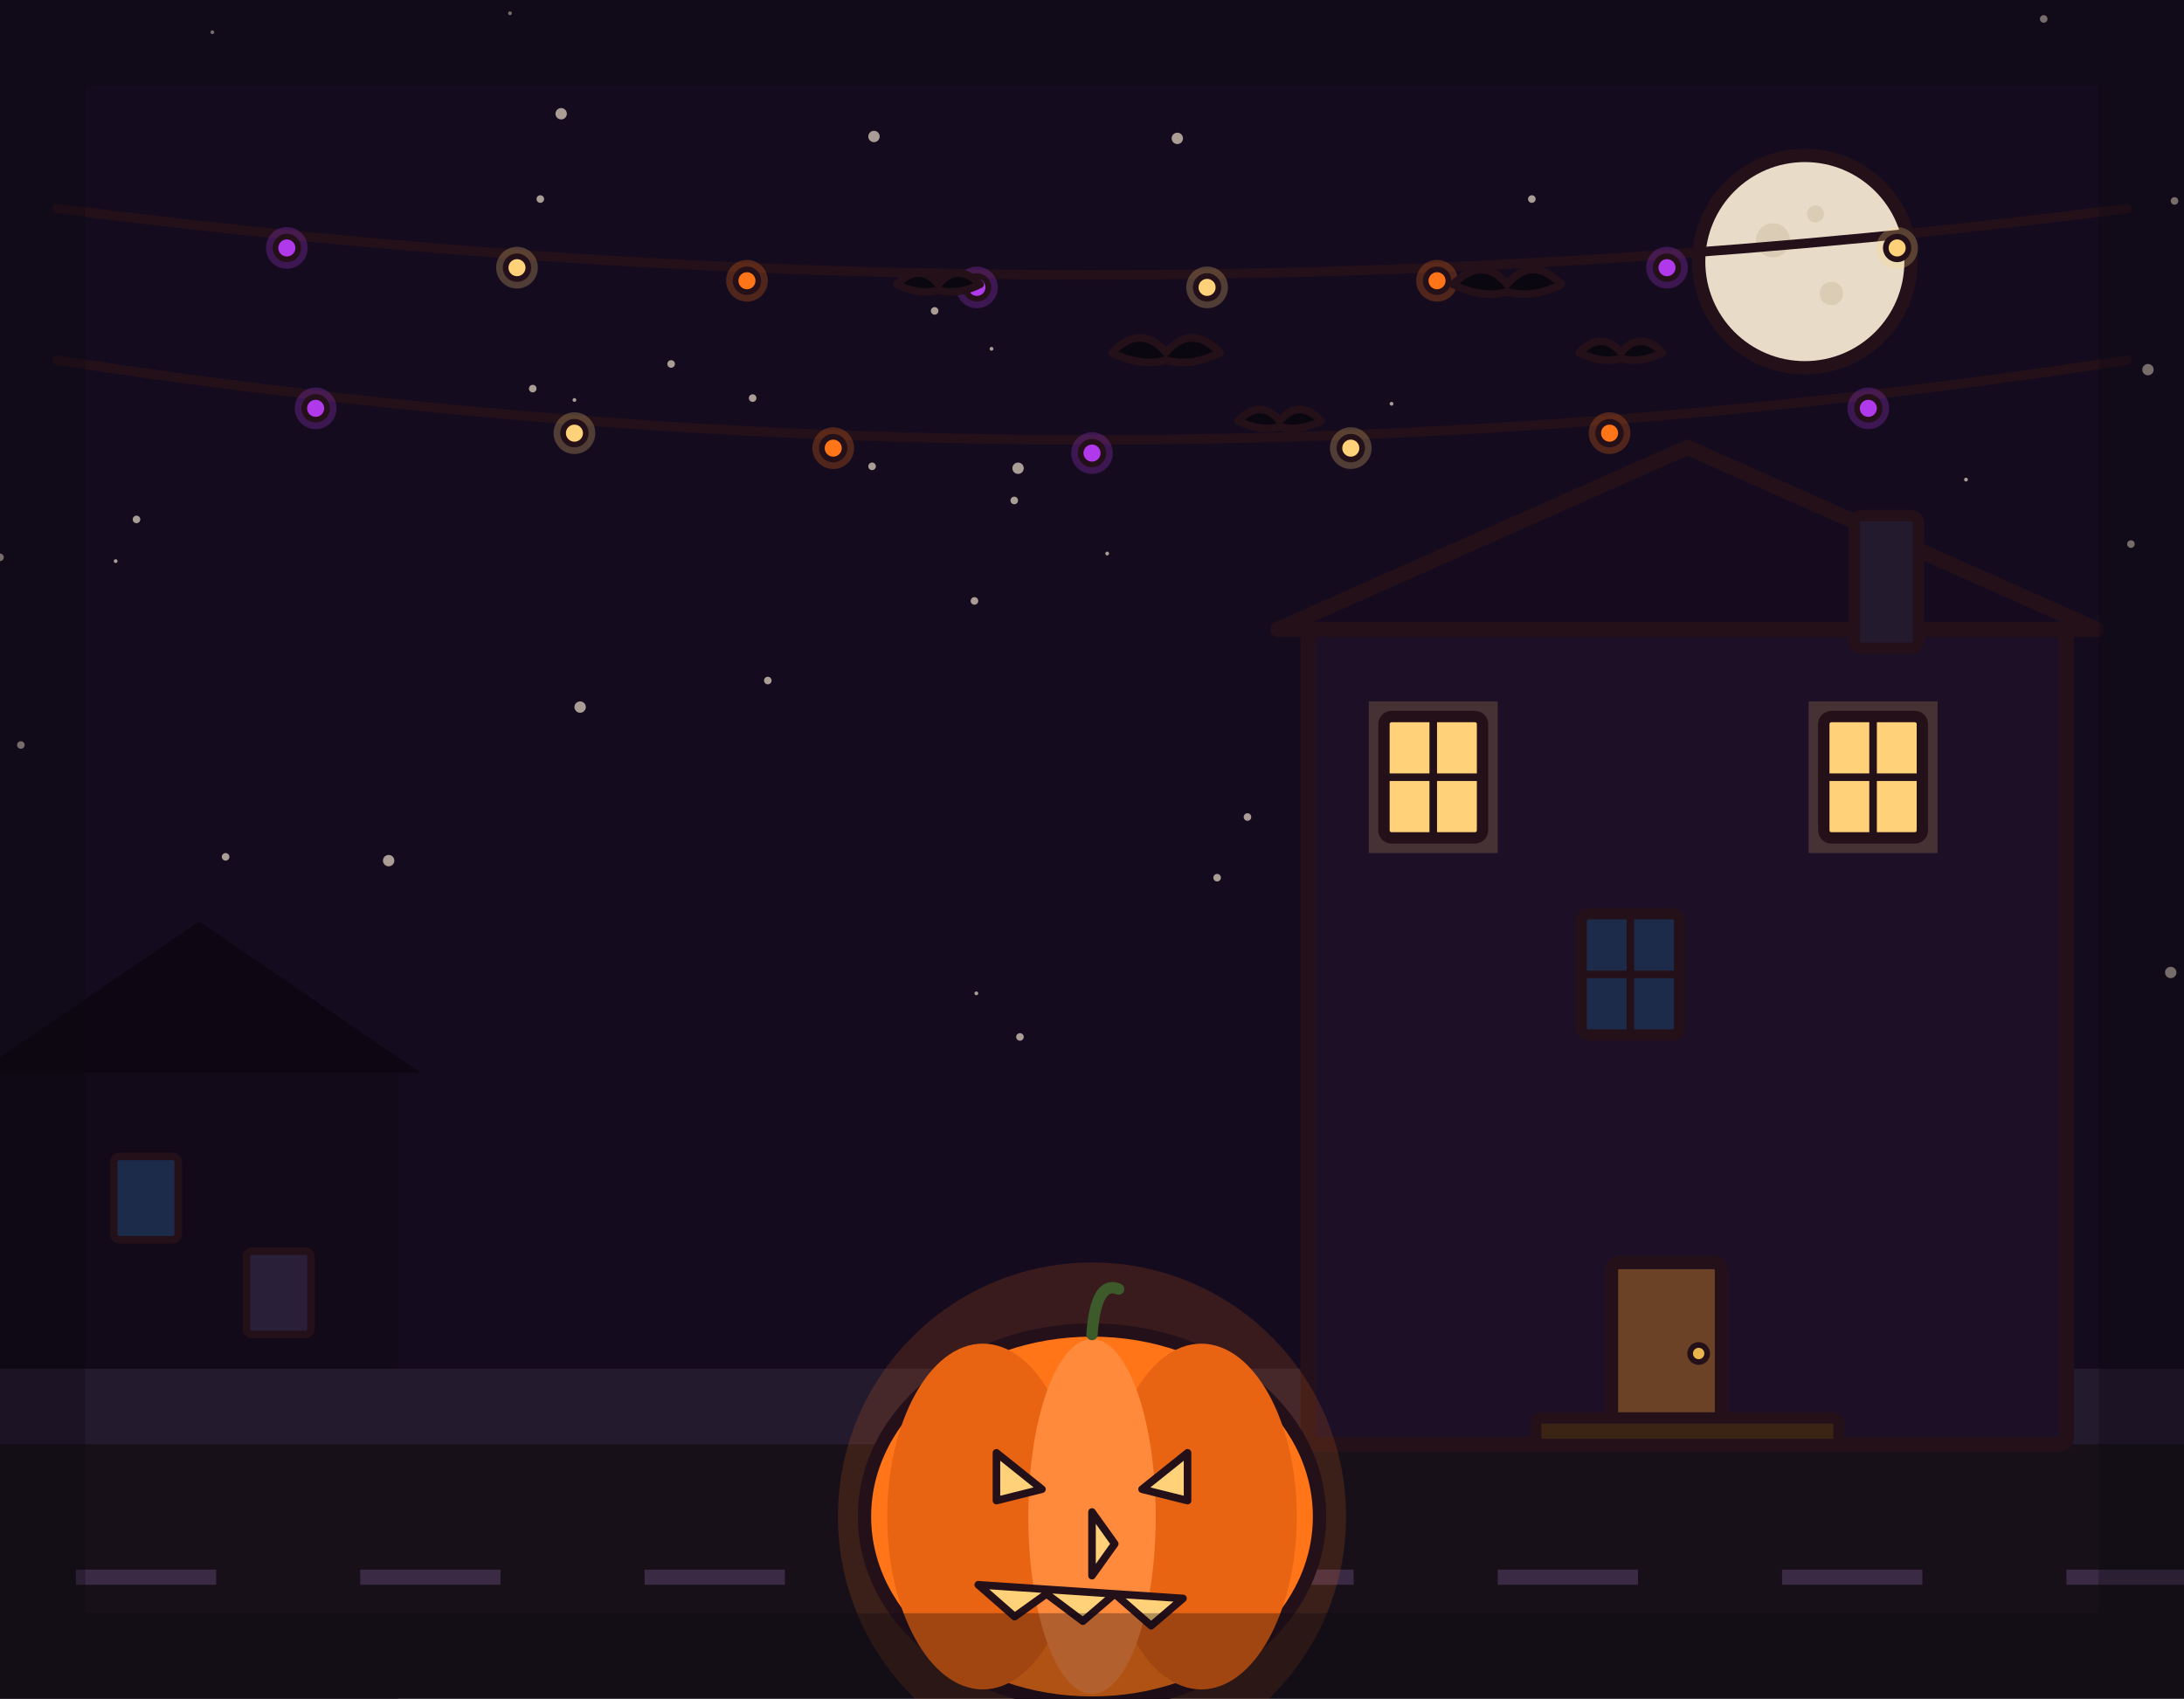
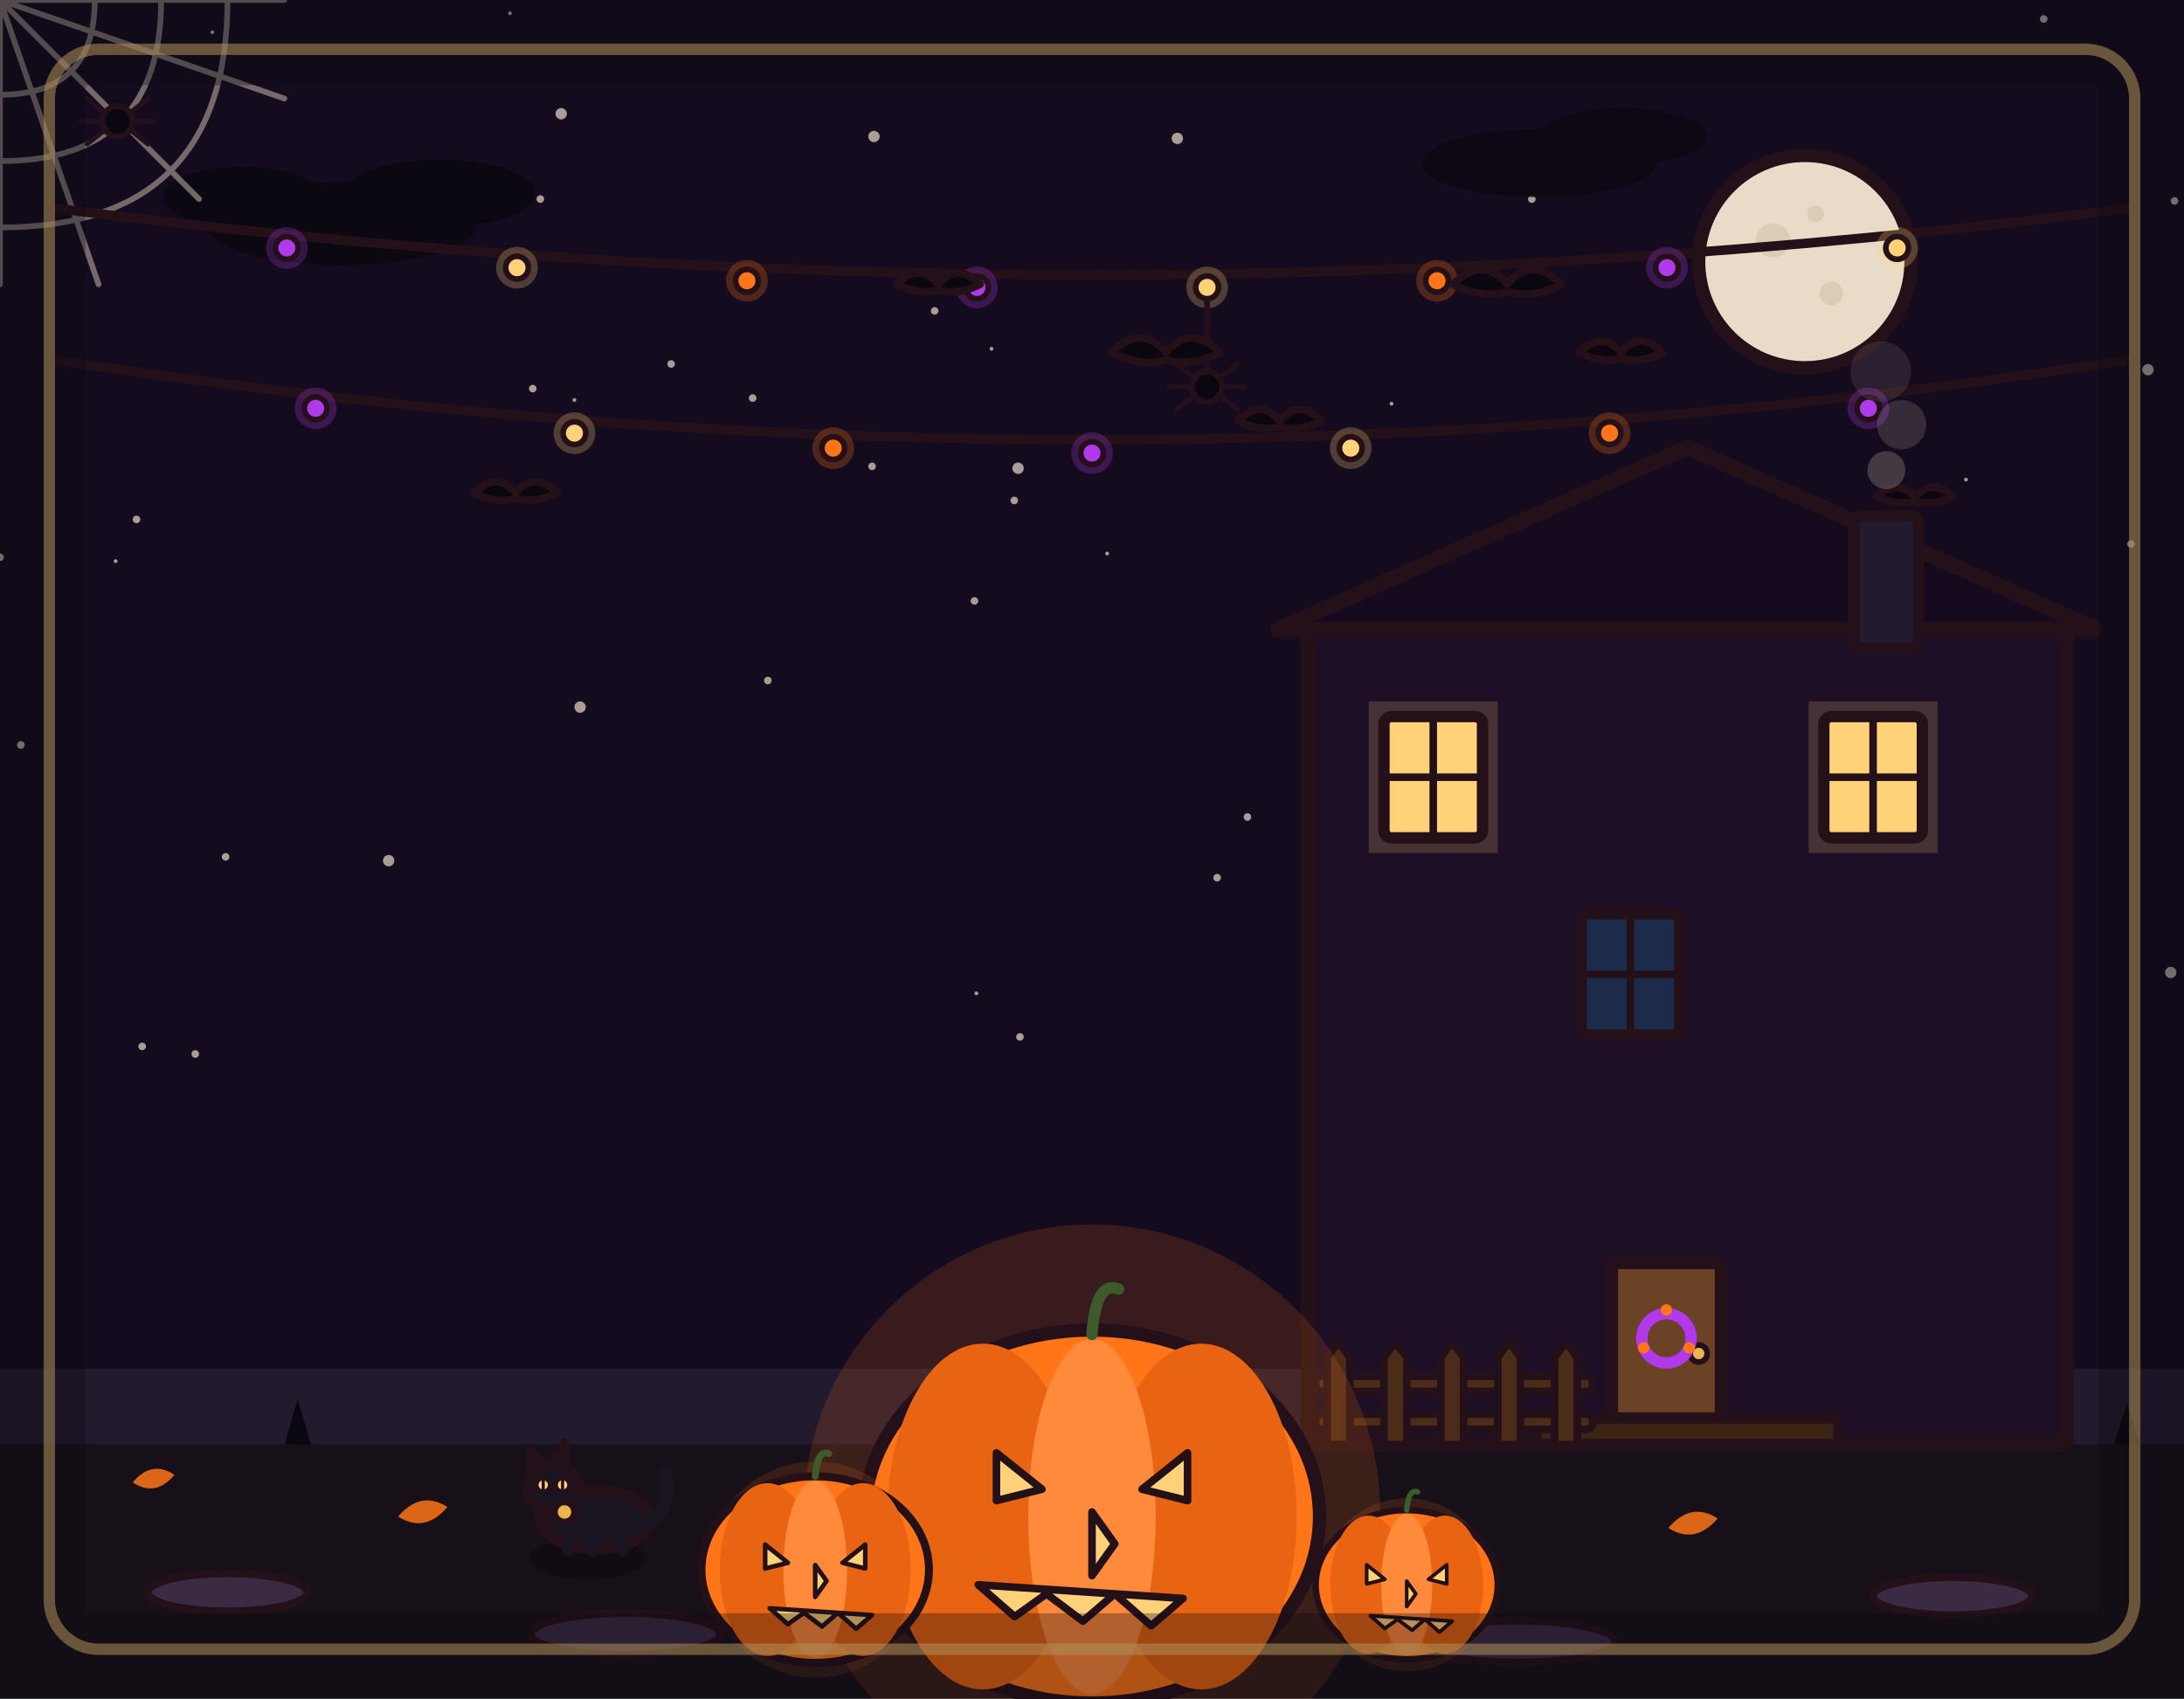
<svg xmlns="http://www.w3.org/2000/svg" viewBox="0 0 1152 896" width="1152" height="896">
  <rect x="0" y="0" width="1152" height="896" fill="#150b1e" />
  <g fill="#e8dcc8" opacity=".7">
    <circle cx="0" cy="294" r="2" />
    <circle cx="303" cy="211" r="1" />
    <circle cx="1124" cy="287" r="2" />
    <circle cx="296" cy="60" r="3" />
    <circle cx="1037" cy="253" r="1" />
    <circle cx="285" cy="105" r="2" />
    <circle cx="119" cy="452" r="2" />
    <circle cx="973" cy="413" r="1" />
    <circle cx="621" cy="73" r="3" />
    <circle cx="535" cy="264" r="2" />
    <circle cx="269" cy="7" r="1" />
    <circle cx="1145" cy="513" r="3" />
    <circle cx="658" cy="431" r="2" />
    <circle cx="397" cy="210" r="2" />
    <circle cx="405" cy="359" r="2" />
    <circle cx="61" cy="296" r="1" />
    <circle cx="523" cy="184" r="1" />
    <circle cx="75" cy="552" r="2" />
    <circle cx="103" cy="556" r="2" />
    <circle cx="808" cy="105" r="2" />
    <circle cx="1147" cy="106" r="2" />
    <circle cx="460" cy="246" r="2" />
    <circle cx="205" cy="454" r="3" />
    <circle cx="112" cy="17" r="1" />
    <circle cx="734" cy="213" r="1" />
    <circle cx="584" cy="292" r="1" />
    <circle cx="1133" cy="195" r="3" />
    <circle cx="306" cy="373" r="3" />
    <circle cx="537" cy="247" r="3" />
    <circle cx="538" cy="547" r="2" />
    <circle cx="915" cy="485" r="2" />
    <circle cx="642" cy="463" r="2" />
    <circle cx="354" cy="192" r="2" />
    <circle cx="514" cy="317" r="2" />
    <circle cx="72" cy="274" r="2" />
    <circle cx="11" cy="393" r="2" />
    <circle cx="515" cy="524" r="1" />
    <circle cx="493" cy="164" r="2" />
    <circle cx="281" cy="205" r="2" />
    <circle cx="1078" cy="10" r="2" />
    <circle cx="946" cy="298" r="1" />
    <circle cx="461" cy="72" r="3" />
  </g>
+   <g fill="#0b0710" opacity=".85">
+     <ellipse cx="180" cy="118" rx="72" ry="22" />
+     <ellipse cx="232" cy="102" rx="50" ry="18" />
+     <ellipse cx="128" cy="104" rx="42" ry="16" />
+   </g>
+   <g fill="#0b0710" opacity=".8">
+     <ellipse cx="812" cy="86" rx="62" ry="18" />
+     <ellipse cx="856" cy="72" rx="44" ry="15" />
+   </g>
  <circle cx="952" cy="138" r="56" fill="#e8dcc8" stroke="#241019" stroke-width="7" stroke-linejoin="round" stroke-linecap="round" />
  <circle cx="935.2" cy="126.8" r="9" fill="#d9cbb2" opacity="0.9" />
  <circle cx="966" cy="154.8" r="6.2" fill="#d9cbb2" opacity="0.9" />
  <circle cx="957.6" cy="112.8" r="4.5" fill="#d9cbb2" opacity="0.9" />
-   <rect x="0" y="566" width="210" height="330" fill="#120a18" />
-   <path d="M-12 566 L105 486 L222 566 Z" fill="#0e0713" />
-   <rect x="60" y="610" width="34" height="44" rx="3" fill="#1c2b4a" stroke="#241019" stroke-width="4" stroke-linejoin="round" stroke-linecap="round" />
-   <rect x="130" y="660" width="34" height="44" rx="3" fill="#2a1f38" stroke="#241019" stroke-width="4" stroke-linejoin="round" stroke-linecap="round" />
-   <rect x="0" y="722" width="1152" height="40" fill="#241a2e" />
-   <rect x="0" y="762" width="1152" height="134" fill="#171019" />
-   <path d="M40 828h74v8h-74zM190 828h74v8h-74zM340 828h74v8h-74zM490 828h74v8h-74zM640 828h74v8h-74zM790 828h74v8h-74zM940 828h74v8h-74zM1090 828h74v8h-74z" fill="#3a2a44" />
-   <rect x="690" y="332" width="400" height="430" rx="4" fill="#1d0f26" stroke="#241019" stroke-width="8" stroke-linejoin="round" stroke-linecap="round" />
-   <path d="M674 332 L890 236 L1106 332 Z" fill="#160a1f" stroke="#241019" stroke-width="8" stroke-linejoin="round" stroke-linecap="round" />
-   <rect x="850" y="666" width="58" height="96" rx="4" fill="#6b4226" stroke="#241019" stroke-width="7" stroke-linejoin="round" stroke-linecap="round" />
-   <circle cx="896" cy="714" r="4.5" fill="#e8b64c" stroke="#241019" stroke-width="3" stroke-linejoin="round" stroke-linecap="round" />
-   <rect x="978" y="272" width="34" height="70" rx="4" fill="#241a2e" stroke="#241019" stroke-width="6" stroke-linejoin="round" stroke-linecap="round" />
-   <rect x="722" y="370" width="68" height="80" fill="#ffd27a" opacity="0.18" stroke="none" />
-   <rect x="730" y="378" width="52" height="64" rx="4" fill="#ffd27a" stroke="#241019" stroke-width="6" stroke-linejoin="round" stroke-linecap="round" />
-   <line x1="756" y1="378" x2="756" y2="442" stroke="#241019" stroke-width="4" stroke-linecap="round" />
-   <line x1="730" y1="410" x2="782" y2="410" stroke="#241019" stroke-width="4" stroke-linecap="round" />
-   <rect x="954" y="370" width="68" height="80" fill="#ffd27a" opacity="0.18" stroke="none" />
-   <rect x="962" y="378" width="52" height="64" rx="4" fill="#ffd27a" stroke="#241019" stroke-width="6" stroke-linejoin="round" stroke-linecap="round" />
-   <line x1="988" y1="378" x2="988" y2="442" stroke="#241019" stroke-width="4" stroke-linecap="round" />
-   <line x1="962" y1="410" x2="1014" y2="410" stroke="#241019" stroke-width="4" stroke-linecap="round" />
-   <rect x="834" y="482" width="52" height="64" rx="4" fill="#1c2b4a" stroke="#241019" stroke-width="6" stroke-linejoin="round" stroke-linecap="round" />
-   <line x1="860" y1="482" x2="860" y2="546" stroke="#241019" stroke-width="4" stroke-linecap="round" />
-   <line x1="834" y1="514" x2="886" y2="514" stroke="#241019" stroke-width="4" stroke-linecap="round" />
-   <rect x="810" y="748" width="160" height="14" rx="3" fill="#3c2415" stroke="#241019" stroke-width="6" stroke-linejoin="round" stroke-linecap="round" />
+   <g stroke="#e8dcc8" stroke-width="3" opacity=".45" fill="none" stroke-linecap="round">
+     <path d="M0 0 L150 0 M0 0 L0 150 M0 0 L105 105 M0 0 L150 52 M0 0 L52 150" />
+     <path d="M50 0 Q50 50 0 50" />
+     <path d="M85 0 Q85 85 0 85" />
+     <path d="M120 0 Q120 120 0 120" />
+   </g>
+   <g transform="translate(62 64)">
+     <circle r="8" fill="#0b0710" stroke="#241019" stroke-width="3" stroke-linejoin="round" />
+     <path d="M-6 -4 L-16 -12 M-8 0 L-20 0 M-6 4 L-16 12 M6 -4 L16 -12 M8 0 L20 0 M6 4 L16 12" stroke="#241019" stroke-width="2.5" fill="none" stroke-linecap="round" />
+   </g>
  <path d="M30 110 Q576 180 1122 110" fill="none" stroke="#241019" stroke-width="5" stroke-linecap="round" stroke-linejoin="round" />
  <circle cx="151.3" cy="130.8" r="11" fill="#b03aeb" opacity="0.25" stroke="none" />
  <circle cx="151.3" cy="130.8" r="6" fill="#b03aeb" stroke="#241019" stroke-width="3" stroke-linejoin="round" stroke-linecap="round" />
  <circle cx="272.7" cy="141.2" r="11" fill="#ffd27a" opacity="0.25" stroke="none" />
  <circle cx="272.7" cy="141.2" r="6" fill="#ffd27a" stroke="#241019" stroke-width="3" stroke-linejoin="round" stroke-linecap="round" />
  <circle cx="394" cy="148.1" r="11" fill="#ff7518" opacity="0.25" stroke="none" />
  <circle cx="394" cy="148.1" r="6" fill="#ff7518" stroke="#241019" stroke-width="3" stroke-linejoin="round" stroke-linecap="round" />
  <circle cx="515.3" cy="151.6" r="11" fill="#b03aeb" opacity="0.25" stroke="none" />
  <circle cx="515.3" cy="151.6" r="6" fill="#b03aeb" stroke="#241019" stroke-width="3" stroke-linejoin="round" stroke-linecap="round" />
  <circle cx="636.7" cy="151.6" r="11" fill="#ffd27a" opacity="0.25" stroke="none" />
  <circle cx="636.7" cy="151.6" r="6" fill="#ffd27a" stroke="#241019" stroke-width="3" stroke-linejoin="round" stroke-linecap="round" />
  <circle cx="758" cy="148.1" r="11" fill="#ff7518" opacity="0.25" stroke="none" />
  <circle cx="758" cy="148.1" r="6" fill="#ff7518" stroke="#241019" stroke-width="3" stroke-linejoin="round" stroke-linecap="round" />
  <circle cx="879.3" cy="141.2" r="11" fill="#b03aeb" opacity="0.25" stroke="none" />
  <circle cx="879.3" cy="141.2" r="6" fill="#b03aeb" stroke="#241019" stroke-width="3" stroke-linejoin="round" stroke-linecap="round" />
  <circle cx="1000.7" cy="130.8" r="11" fill="#ffd27a" opacity="0.25" stroke="none" />
  <circle cx="1000.7" cy="130.8" r="6" fill="#ffd27a" stroke="#241019" stroke-width="3" stroke-linejoin="round" stroke-linecap="round" />
  <path d="M30 190 Q576 274 1122 190" fill="none" stroke="#241019" stroke-width="5" stroke-linecap="round" stroke-linejoin="round" />
  <circle cx="166.5" cy="215.4" r="11" fill="#b03aeb" opacity="0.25" stroke="none" />
  <circle cx="166.5" cy="215.4" r="6" fill="#b03aeb" stroke="#241019" stroke-width="3" stroke-linejoin="round" stroke-linecap="round" />
  <circle cx="303" cy="228.5" r="11" fill="#ffd27a" opacity="0.25" stroke="none" />
  <circle cx="303" cy="228.5" r="6" fill="#ffd27a" stroke="#241019" stroke-width="3" stroke-linejoin="round" stroke-linecap="round" />
  <circle cx="439.5" cy="236.4" r="11" fill="#ff7518" opacity="0.25" stroke="none" />
  <circle cx="439.5" cy="236.4" r="6" fill="#ff7518" stroke="#241019" stroke-width="3" stroke-linejoin="round" stroke-linecap="round" />
  <circle cx="576" cy="239" r="11" fill="#b03aeb" opacity="0.25" stroke="none" />
  <circle cx="576" cy="239" r="6" fill="#b03aeb" stroke="#241019" stroke-width="3" stroke-linejoin="round" stroke-linecap="round" />
  <circle cx="712.5" cy="236.4" r="11" fill="#ffd27a" opacity="0.25" stroke="none" />
  <circle cx="712.5" cy="236.4" r="6" fill="#ffd27a" stroke="#241019" stroke-width="3" stroke-linejoin="round" stroke-linecap="round" />
  <circle cx="849" cy="228.5" r="11" fill="#ff7518" opacity="0.25" stroke="none" />
  <circle cx="849" cy="228.5" r="6" fill="#ff7518" stroke="#241019" stroke-width="3" stroke-linejoin="round" stroke-linecap="round" />
  <circle cx="985.5" cy="215.4" r="11" fill="#b03aeb" opacity="0.25" stroke="none" />
  <circle cx="985.5" cy="215.4" r="6" fill="#b03aeb" stroke="#241019" stroke-width="3" stroke-linejoin="round" stroke-linecap="round" />
-   <circle cx="576" cy="800" r="134" fill="#ff7518" opacity="0.16" stroke="none" />
+   <line x1="636.7" y1="158" x2="636.7" y2="196" stroke="#241019" stroke-width="3" stroke-linecap="round" />
+   <g transform="translate(636.7 204)">
+     <circle r="8" fill="#0b0710" stroke="#241019" stroke-width="3" stroke-linejoin="round" />
+     <path d="M-6 -4 L-16 -12 M-8 0 L-20 0 M-6 4 L-16 12 M6 -4 L16 -12 M8 0 L20 0 M6 4 L16 12" stroke="#241019" stroke-width="2.5" fill="none" stroke-linecap="round" />
+   </g>
+   <g fill="#0b0710" stroke="#241019" stroke-width="4" stroke-linejoin="round" stroke-linecap="round">
+     <path d="M473 150 Q485 138 495 150 Q505 138 517 150 Q505 156 495 153 Q485 156 473 150 Z" />
+     <path d="M586.4 186 Q602 170.4 615 186 Q628 170.4 643.6 186 Q628 193.8 615 189.9 Q602 193.8 586.4 186 Z" />
+     <path d="M653 222 Q665 210 675 222 Q685 210 697 222 Q685 228 675 225 Q665 228 653 222 Z" />
+     <path d="M766.4 150 Q782 134.4 795 150 Q808 134.4 823.6 150 Q808 157.8 795 153.9 Q782 157.8 766.4 150 Z" />
+     <path d="M833 186 Q845 174 855 186 Q865 174 877 186 Q865 192 855 189 Q845 192 833 186 Z" />
+     <path d="M250 260 Q262 248 272 260 Q282 248 294 260 Q282 266 272 263 Q262 266 250 260 Z" />
+     <path d="M990 262 Q1000 252 1010 262 Q1020 252 1030 262 Q1020 267 1010 264.5 Q1000 267 990 262 Z" />
+   </g>
+   <rect x="0" y="722" width="1152" height="40" fill="#241a2e" />
+   <rect x="0" y="762" width="1152" height="134" fill="#171019" />
+   <g fill="#0b0710">
+     <path d="M150 762 l7 -24 l7 24 z" />
+     <path d="M640 762 l7 -20 l7 20 z" />
+     <path d="M1115 762 l7 -22 l7 22 z" />
+   </g>
+   <g fill="#3a2a44" stroke="#241019" stroke-width="4" stroke-linejoin="round">
+     <ellipse cx="120" cy="840" rx="42" ry="10" />
+     <ellipse cx="330" cy="862" rx="50" ry="11" />
+     <ellipse cx="560" cy="852" rx="44" ry="10" />
+     <ellipse cx="800" cy="866" rx="52" ry="11" />
+     <ellipse cx="1030" cy="842" rx="42" ry="10" />
+   </g>
+   <g opacity=".85">
+     <path d="M210 800 q12 -14 26 -5 q-12 14 -26 5 z" fill="#ff7518" />
+     <path d="M880 806 q12 -14 26 -5 q-12 14 -26 5 z" fill="#ff7518" />
+     <path d="M70 782 q10 -12 22 -4 q-10 12 -22 4 z" fill="#ff7518" />
+     <path d="M650 786 q10 -12 22 -4 q-10 12 -22 4 z" fill="#b03aeb" />
+   </g>
+   <rect x="690" y="332" width="400" height="430" rx="4" fill="#1d0f26" stroke="#241019" stroke-width="8" stroke-linejoin="round" stroke-linecap="round" />
+   <path d="M674 332 L890 236 L1106 332 Z" fill="#160a1f" stroke="#241019" stroke-width="8" stroke-linejoin="round" stroke-linecap="round" />
+   <rect x="978" y="272" width="34" height="70" rx="4" fill="#241a2e" stroke="#241019" stroke-width="6" stroke-linejoin="round" stroke-linecap="round" />
+   <g fill="#e8dcc8">
+     <circle cx="995" cy="248" r="10" opacity=".22" />
+     <circle cx="1003" cy="224" r="13" opacity=".16" />
+     <circle cx="992" cy="196" r="16" opacity=".10" />
+   </g>
+   <rect x="850" y="666" width="58" height="96" rx="4" fill="#6b4226" stroke="#241019" stroke-width="7" stroke-linejoin="round" stroke-linecap="round" />
+   <circle cx="896" cy="714" r="4.5" fill="#e8b64c" stroke="#241019" stroke-width="3" stroke-linejoin="round" stroke-linecap="round" />
+   <circle cx="879" cy="706" r="13" fill="none" stroke="#b03aeb" stroke-width="6" />
+   <circle cx="879" cy="691" r="3" fill="#ff7518" />
+   <circle cx="891" cy="711" r="3" fill="#ff7518" />
+   <circle cx="867" cy="711" r="3" fill="#ff7518" />
+   <rect x="722" y="370" width="68" height="80" fill="#ffd27a" opacity="0.18" stroke="none" />
+   <rect x="730" y="378" width="52" height="64" rx="4" fill="#ffd27a" stroke="#241019" stroke-width="6" stroke-linejoin="round" stroke-linecap="round" />
+   <line x1="756" y1="378" x2="756" y2="442" stroke="#241019" stroke-width="4" stroke-linecap="round" />
+   <line x1="730" y1="410" x2="782" y2="410" stroke="#241019" stroke-width="4" stroke-linecap="round" />
+   <rect x="954" y="370" width="68" height="80" fill="#ffd27a" opacity="0.18" stroke="none" />
+   <rect x="962" y="378" width="52" height="64" rx="4" fill="#ffd27a" stroke="#241019" stroke-width="6" stroke-linejoin="round" stroke-linecap="round" />
+   <line x1="988" y1="378" x2="988" y2="442" stroke="#241019" stroke-width="4" stroke-linecap="round" />
+   <line x1="962" y1="410" x2="1014" y2="410" stroke="#241019" stroke-width="4" stroke-linecap="round" />
+   <rect x="834" y="482" width="52" height="64" rx="4" fill="#1c2b4a" stroke="#241019" stroke-width="6" stroke-linejoin="round" stroke-linecap="round" />
+   <line x1="860" y1="482" x2="860" y2="546" stroke="#241019" stroke-width="4" stroke-linecap="round" />
+   <line x1="834" y1="514" x2="886" y2="514" stroke="#241019" stroke-width="4" stroke-linecap="round" />
+   <rect x="810" y="748" width="160" height="14" rx="3" fill="#3c2415" stroke="#241019" stroke-width="6" stroke-linejoin="round" stroke-linecap="round" />
+   <g fill="#4a2c18" stroke="#241019" stroke-width="4" stroke-linejoin="round" stroke-linecap="round">
+     <rect x="694" y="726" width="146" height="8" rx="3" />
+     <rect x="694" y="746" width="146" height="8" rx="3" />
+     <path d="M700 762 L700 716 L706 708 L712 716 L712 762 Z" />
+     <path d="M730 762 L730 716 L736 708 L742 716 L742 762 Z" />
+     <path d="M760 762 L760 716 L766 708 L772 716 L772 762 Z" />
+     <path d="M790 762 L790 716 L796 708 L802 716 L802 762 Z" />
+     <path d="M820 762 L820 716 L826 708 L832 716 L832 762 Z" />
+   </g>
+   <g transform="translate(310 818) scale(-1.02 1.02)">
+     <ellipse cx="0" cy="4" rx="30" ry="11" fill="#000000" stroke-width="0" stroke-linejoin="round" stroke-linecap="round" stroke="none" opacity="0.25" />
+     <ellipse cx="-4" cy="-16" rx="28" ry="15" fill="#1a1420" stroke="#241019" stroke-width="6" stroke-linejoin="round" stroke-linecap="round" />
+     <circle cx="18" cy="-32" r="13" fill="#1a1420" stroke="#241019" stroke-width="6" stroke-linejoin="round" stroke-linecap="round" />
+     <path d="M10 -42 L12 -56 L20 -44 Z" fill="#1a1420" stroke="#241019" stroke-width="4" stroke-linejoin="round" stroke-linecap="round" />
+     <path d="M22 -44 L30 -52 L30 -38 Z" fill="#1a1420" stroke="#241019" stroke-width="4" stroke-linejoin="round" stroke-linecap="round" />
+     <path d="M-24 -12 Q-44 -16 -40 -40" fill="none" stroke="#1a1420" stroke-width="7" stroke-linecap="round" stroke-linejoin="round" />
+     <line x1="-18" y1="-6" x2="-18" y2="0" stroke="#1a1420" stroke-width="6" stroke-linecap="round" />
+     <line x1="-2" y1="-4" x2="-2" y2="0" stroke="#1a1420" stroke-width="6" stroke-linecap="round" />
+     <line x1="10" y1="-4" x2="10" y2="0" stroke="#1a1420" stroke-width="6" stroke-linecap="round" />
+     <circle cx="13" cy="-34" r="3.4" fill="#ffd27a" stroke="#241019" stroke-width="2" stroke-linejoin="round" stroke-linecap="round" />
+     <circle cx="23" cy="-34" r="3.4" fill="#ffd27a" stroke="#241019" stroke-width="2" stroke-linejoin="round" stroke-linecap="round" />
+     <line x1="13" y1="-37" x2="13" y2="-31" stroke="#241019" stroke-width="1.6" stroke-linecap="round" />
+     <line x1="23" y1="-37" x2="23" y2="-31" stroke="#241019" stroke-width="1.6" stroke-linecap="round" />
+     <circle cx="12" cy="-20" r="5" fill="#e8b64c" stroke="#241019" stroke-width="3" stroke-linejoin="round" stroke-linecap="round" />
+   </g>
+   <circle cx="576" cy="798" r="152" fill="#ff7518" opacity="0.16" stroke="none" />
  <ellipse cx="576" cy="800" rx="120" ry="98.4" fill="#ff7518" stroke="#241019" stroke-width="7" stroke-linejoin="round" stroke-linecap="round" />
  <ellipse cx="518.4" cy="800" rx="50.4" ry="91.2" fill="#e86412" stroke-width="0" stroke-linejoin="round" stroke-linecap="round" stroke="none" />
  <ellipse cx="633.6" cy="800" rx="50.4" ry="91.2" fill="#e86412" stroke-width="0" stroke-linejoin="round" stroke-linecap="round" stroke="none" />
  <ellipse cx="576" cy="800" rx="33.6" ry="93.6" fill="#ff8a3c" stroke-width="0" stroke-linejoin="round" stroke-linecap="round" stroke="none" />
  <path d="M576 704 q2 -28.8 14 -24" fill="none" stroke="#3c5a2a" stroke-width="6" stroke-linecap="round" stroke-linejoin="round" />
  <path d="M525.6 766.4 l24 19.2 l-24 6 Z" fill="#ffd27a" stroke="#241019" stroke-width="4" stroke-linejoin="round" stroke-linecap="round" />
  <path d="M626.4 766.4 l-24 19.2 l24 6 Z" fill="#ffd27a" stroke="#241019" stroke-width="4" stroke-linejoin="round" stroke-linecap="round" />
  <path d="M576 797.6 l12 16.8 l-12 16.8 Z" fill="#ffd27a" stroke="#241019" stroke-width="4" stroke-linejoin="round" stroke-linecap="round" />
  <path d="M516 836 l19.2 16.8 l16.8 -12 l19.2 14.4 l16.8 -14.4 l19.2 16.8 l16.8 -14.4 Z" fill="#ffd27a" stroke="#241019" stroke-width="4" stroke-linejoin="round" stroke-linecap="round" />
-   <path d="M473 150 Q485 138 495 150 Q505 138 517 150 Q505 156 495 153 Q485 156 473 150 Z" fill="#0b0710" stroke="#241019" stroke-width="4" stroke-linejoin="round" stroke-linecap="round" />
-   <path d="M586.4 186 Q602 170.4 615 186 Q628 170.4 643.6 186 Q628 193.8 615 189.9 Q602 193.8 586.4 186 Z" fill="#0b0710" stroke="#241019" stroke-width="4" stroke-linejoin="round" stroke-linecap="round" />
-   <path d="M653 222 Q665 210 675 222 Q685 210 697 222 Q685 228 675 225 Q665 228 653 222 Z" fill="#0b0710" stroke="#241019" stroke-width="4" stroke-linejoin="round" stroke-linecap="round" />
-   <path d="M766.4 150 Q782 134.4 795 150 Q808 134.4 823.6 150 Q808 157.8 795 153.9 Q782 157.8 766.4 150 Z" fill="#0b0710" stroke="#241019" stroke-width="4" stroke-linejoin="round" stroke-linecap="round" />
-   <path d="M833 186 Q845 174 855 186 Q865 174 877 186 Q865 192 855 189 Q845 192 833 186 Z" fill="#0b0710" stroke="#241019" stroke-width="4" stroke-linejoin="round" stroke-linecap="round" />
+   <g transform="translate(430 828) scale(0.6)">
+     <circle cx="0" cy="0" r="95" fill="#ff7518" opacity="0.14" stroke="none" />
+     <ellipse cx="0" cy="0" rx="100" ry="82" fill="#ff7518" stroke="#241019" stroke-width="7" stroke-linejoin="round" stroke-linecap="round" />
+     <ellipse cx="-42" cy="0" rx="42" ry="76" fill="#e86412" stroke="none" />
+     <ellipse cx="42" cy="0" rx="42" ry="76" fill="#e86412" stroke="none" />
+     <ellipse cx="0" cy="0" rx="28" ry="78" fill="#ff8a3c" stroke="none" />
+     <path d="M0 -82 q2 -24 12 -20" fill="none" stroke="#3c5a2a" stroke-width="6" stroke-linecap="round" stroke-linejoin="round" />
+     <path d="M-44 -22 l20 16 l-20 5 Z" fill="#ffd27a" stroke="#241019" stroke-width="4" stroke-linejoin="round" stroke-linecap="round" />
+     <path d="M44 -22 l-20 16 l20 5 Z" fill="#ffd27a" stroke="#241019" stroke-width="4" stroke-linejoin="round" stroke-linecap="round" />
+     <path d="M0 -4 l10 14 l-10 14 Z" fill="#ffd27a" stroke="#241019" stroke-width="4" stroke-linejoin="round" stroke-linecap="round" />
+     <path d="M-40 34 l16 14 l14 -10 l16 12 l14 -12 l16 14 l14 -12 Z" fill="#ffd27a" stroke="#241019" stroke-width="4" stroke-linejoin="round" stroke-linecap="round" />
+   </g>
+   <g transform="translate(742 836) scale(0.48)">
+     <circle cx="0" cy="0" r="95" fill="#ff7518" opacity="0.14" stroke="none" />
+     <ellipse cx="0" cy="0" rx="100" ry="82" fill="#ff7518" stroke="#241019" stroke-width="7" stroke-linejoin="round" stroke-linecap="round" />
+     <ellipse cx="-42" cy="0" rx="42" ry="76" fill="#e86412" stroke="none" />
+     <ellipse cx="42" cy="0" rx="42" ry="76" fill="#e86412" stroke="none" />
+     <ellipse cx="0" cy="0" rx="28" ry="78" fill="#ff8a3c" stroke="none" />
+     <path d="M0 -82 q2 -24 12 -20" fill="none" stroke="#3c5a2a" stroke-width="6" stroke-linecap="round" stroke-linejoin="round" />
+     <path d="M-44 -22 l20 16 l-20 5 Z" fill="#ffd27a" stroke="#241019" stroke-width="4" stroke-linejoin="round" stroke-linecap="round" />
+     <path d="M44 -22 l-20 16 l20 5 Z" fill="#ffd27a" stroke="#241019" stroke-width="4" stroke-linejoin="round" stroke-linecap="round" />
+     <path d="M0 -4 l10 14 l-10 14 Z" fill="#ffd27a" stroke="#241019" stroke-width="4" stroke-linejoin="round" stroke-linecap="round" />
+     <path d="M-40 34 l16 14 l14 -10 l16 12 l14 -12 l16 14 l14 -12 Z" fill="#ffd27a" stroke="#241019" stroke-width="4" stroke-linejoin="round" stroke-linecap="round" />
+   </g>
+   <rect x="26" y="26" width="1100" height="844" rx="26" fill="none" stroke="#ffd27a" stroke-width="6" opacity="0.55" />
  <rect x="0" y="0" width="1152" height="896" fill="none" stroke="#0b0710" stroke-width="90" opacity="0.32" />
</svg>
